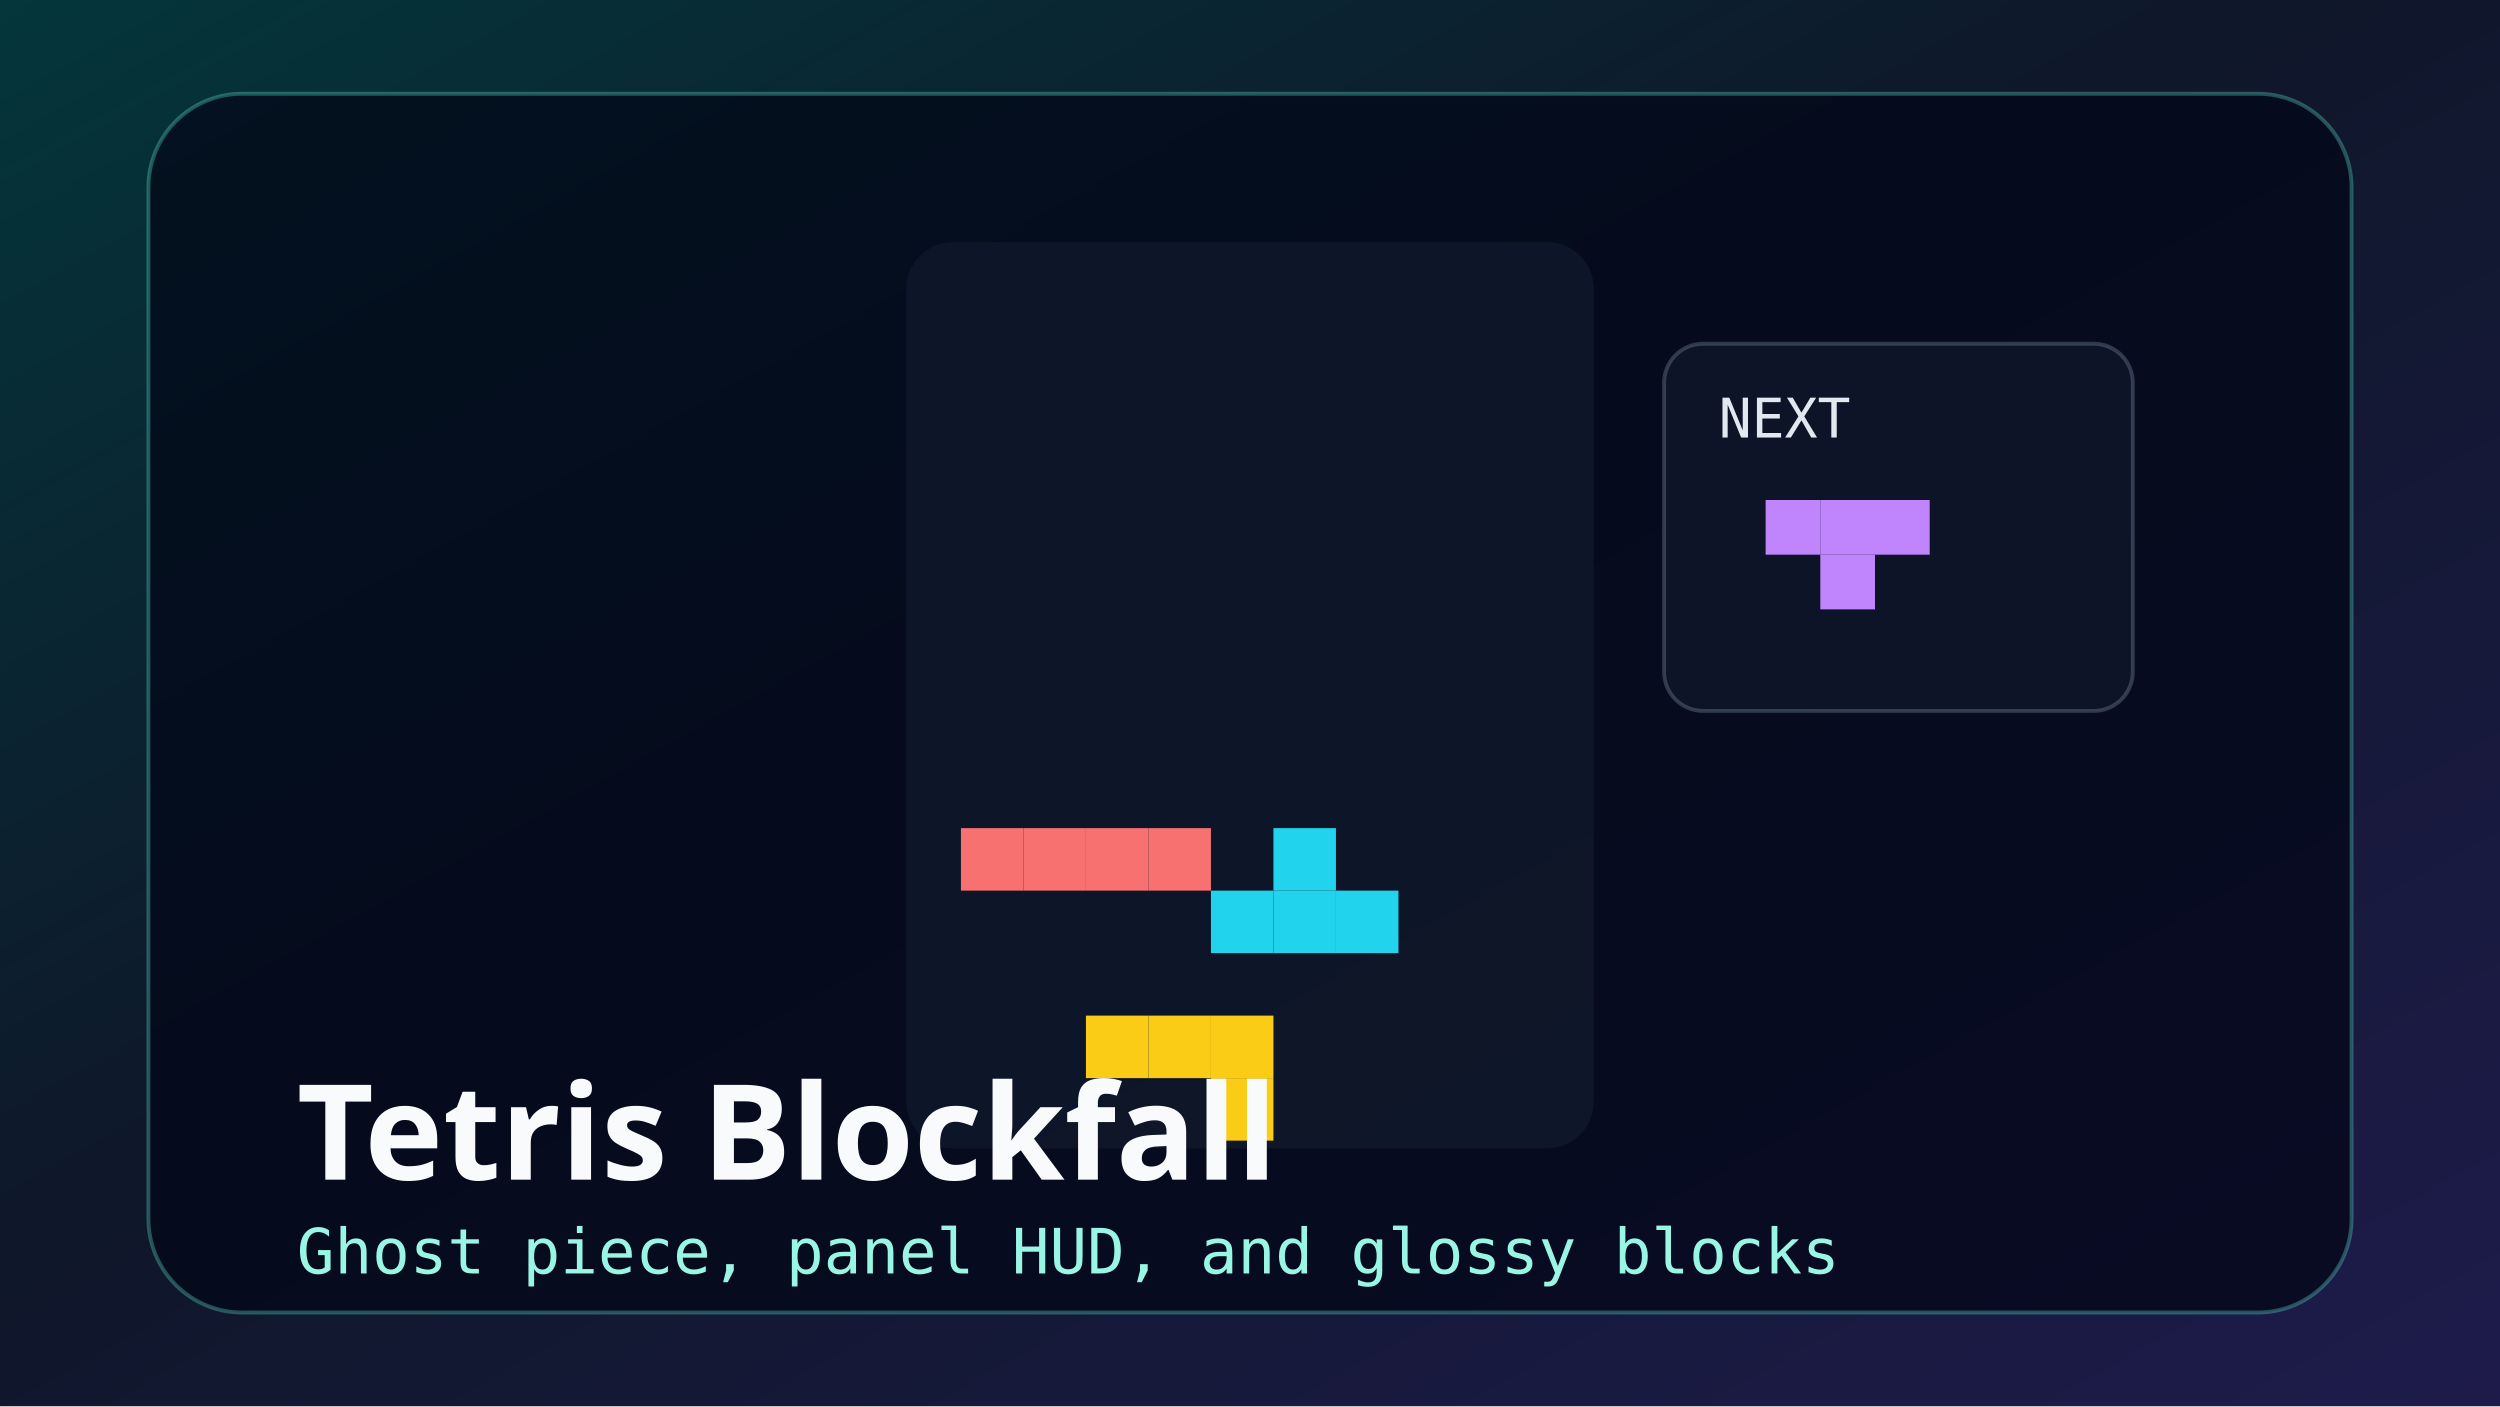
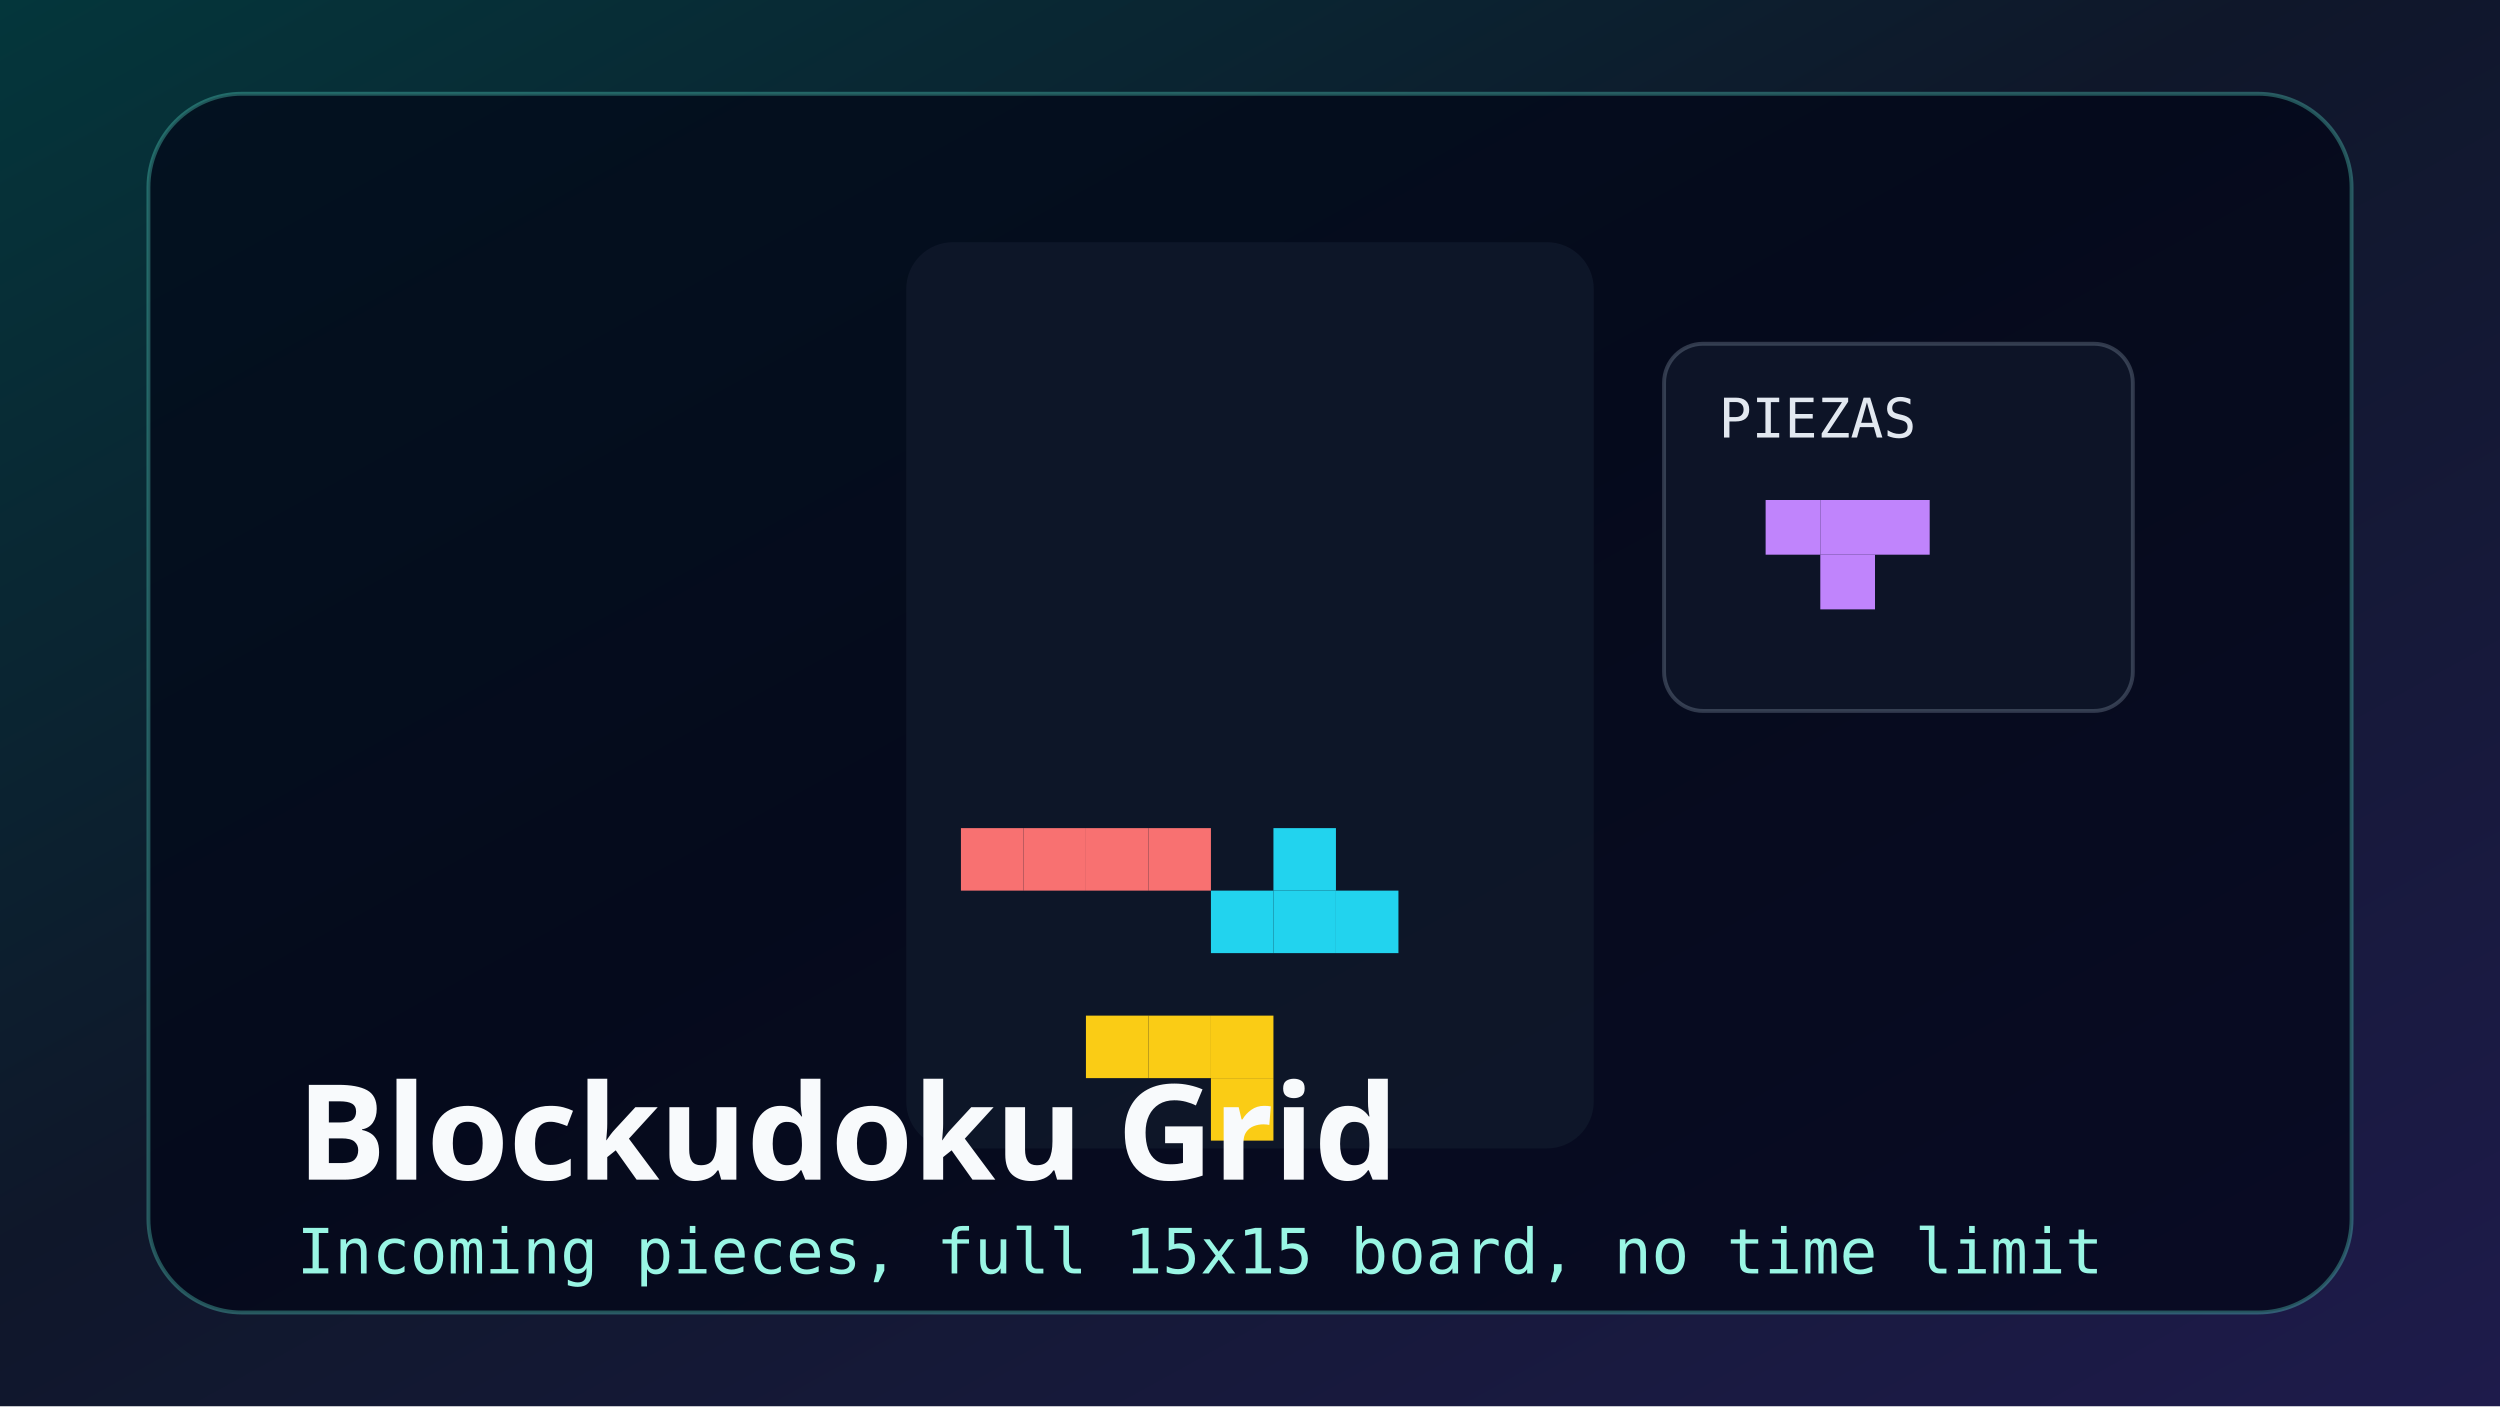
- <svg xmlns="http://www.w3.org/2000/svg" viewBox="0 0 640 360" role="img" aria-label="Tetris Blockfall">
+ <svg xmlns="http://www.w3.org/2000/svg" viewBox="0 0 640 360" role="img" aria-label="Blockudoku Grid">
  <defs>
    <linearGradient id="bg" x1="0" y1="0" x2="1" y2="1">
      <stop offset="0%" stop-color="#04363b" />
      <stop offset="45%" stop-color="#0f172a" />
      <stop offset="100%" stop-color="#1e1b4b" />
    </linearGradient>
  </defs>
  <rect width="640" height="360" fill="url(#bg)" />
  <rect x="38" y="24" width="564" height="312" rx="24" fill="rgba(2,6,23,0.72)" stroke="rgba(94,234,212,0.32)" />
  <rect x="232" y="62" width="176" height="232" rx="12" fill="rgba(15,23,42,0.92)" />
  <g transform="translate(246 76)">
    <rect x="0" y="136" width="16" height="16" fill="#f87171" />
    <rect x="16" y="136" width="16" height="16" fill="#f87171" />
    <rect x="32" y="136" width="16" height="16" fill="#f87171" />
    <rect x="48" y="136" width="16" height="16" fill="#f87171" />
    <rect x="64" y="152" width="16" height="16" fill="#22d3ee" />
    <rect x="80" y="152" width="16" height="16" fill="#22d3ee" />
    <rect x="96" y="152" width="16" height="16" fill="#22d3ee" />
    <rect x="80" y="136" width="16" height="16" fill="#22d3ee" />
    <rect x="32" y="184" width="16" height="16" fill="#facc15" />
    <rect x="48" y="184" width="16" height="16" fill="#facc15" />
    <rect x="64" y="184" width="16" height="16" fill="#facc15" />
    <rect x="64" y="200" width="16" height="16" fill="#facc15" />
  </g>
  <rect x="426" y="88" width="120" height="94" rx="10" fill="rgba(15,23,42,0.8)" stroke="rgba(148,163,184,0.3)" />
-   <text x="440" y="112" fill="#e2e8f0" font-size="14" font-family="'JetBrains Mono','Consolas',monospace">NEXT</text>
+   <text x="440" y="112" fill="#e2e8f0" font-size="14" font-family="'JetBrains Mono','Consolas',monospace">PIEZAS</text>
  <rect x="452" y="128" width="14" height="14" fill="#c084fc" />
  <rect x="466" y="128" width="14" height="14" fill="#c084fc" />
  <rect x="480" y="128" width="14" height="14" fill="#c084fc" />
  <rect x="466" y="142" width="14" height="14" fill="#c084fc" />
-   <text x="76" y="302" fill="#f8fafc" font-size="34" font-family="'Bricolage Grotesque','Segoe UI',sans-serif" font-weight="700">Tetris Blockfall</text>
-   <text x="76" y="326" fill="#99f6e4" font-size="16" font-family="'JetBrains Mono','Consolas',monospace">Ghost piece, panel HUD, and glossy blocks</text>
+   <text x="76" y="302" fill="#f8fafc" font-size="34" font-family="'Bricolage Grotesque','Segoe UI',sans-serif" font-weight="700">Blockudoku Grid</text>
+   <text x="76" y="326" fill="#99f6e4" font-size="16" font-family="'JetBrains Mono','Consolas',monospace">Incoming pieces, full 15x15 board, no time limit</text>
</svg>
